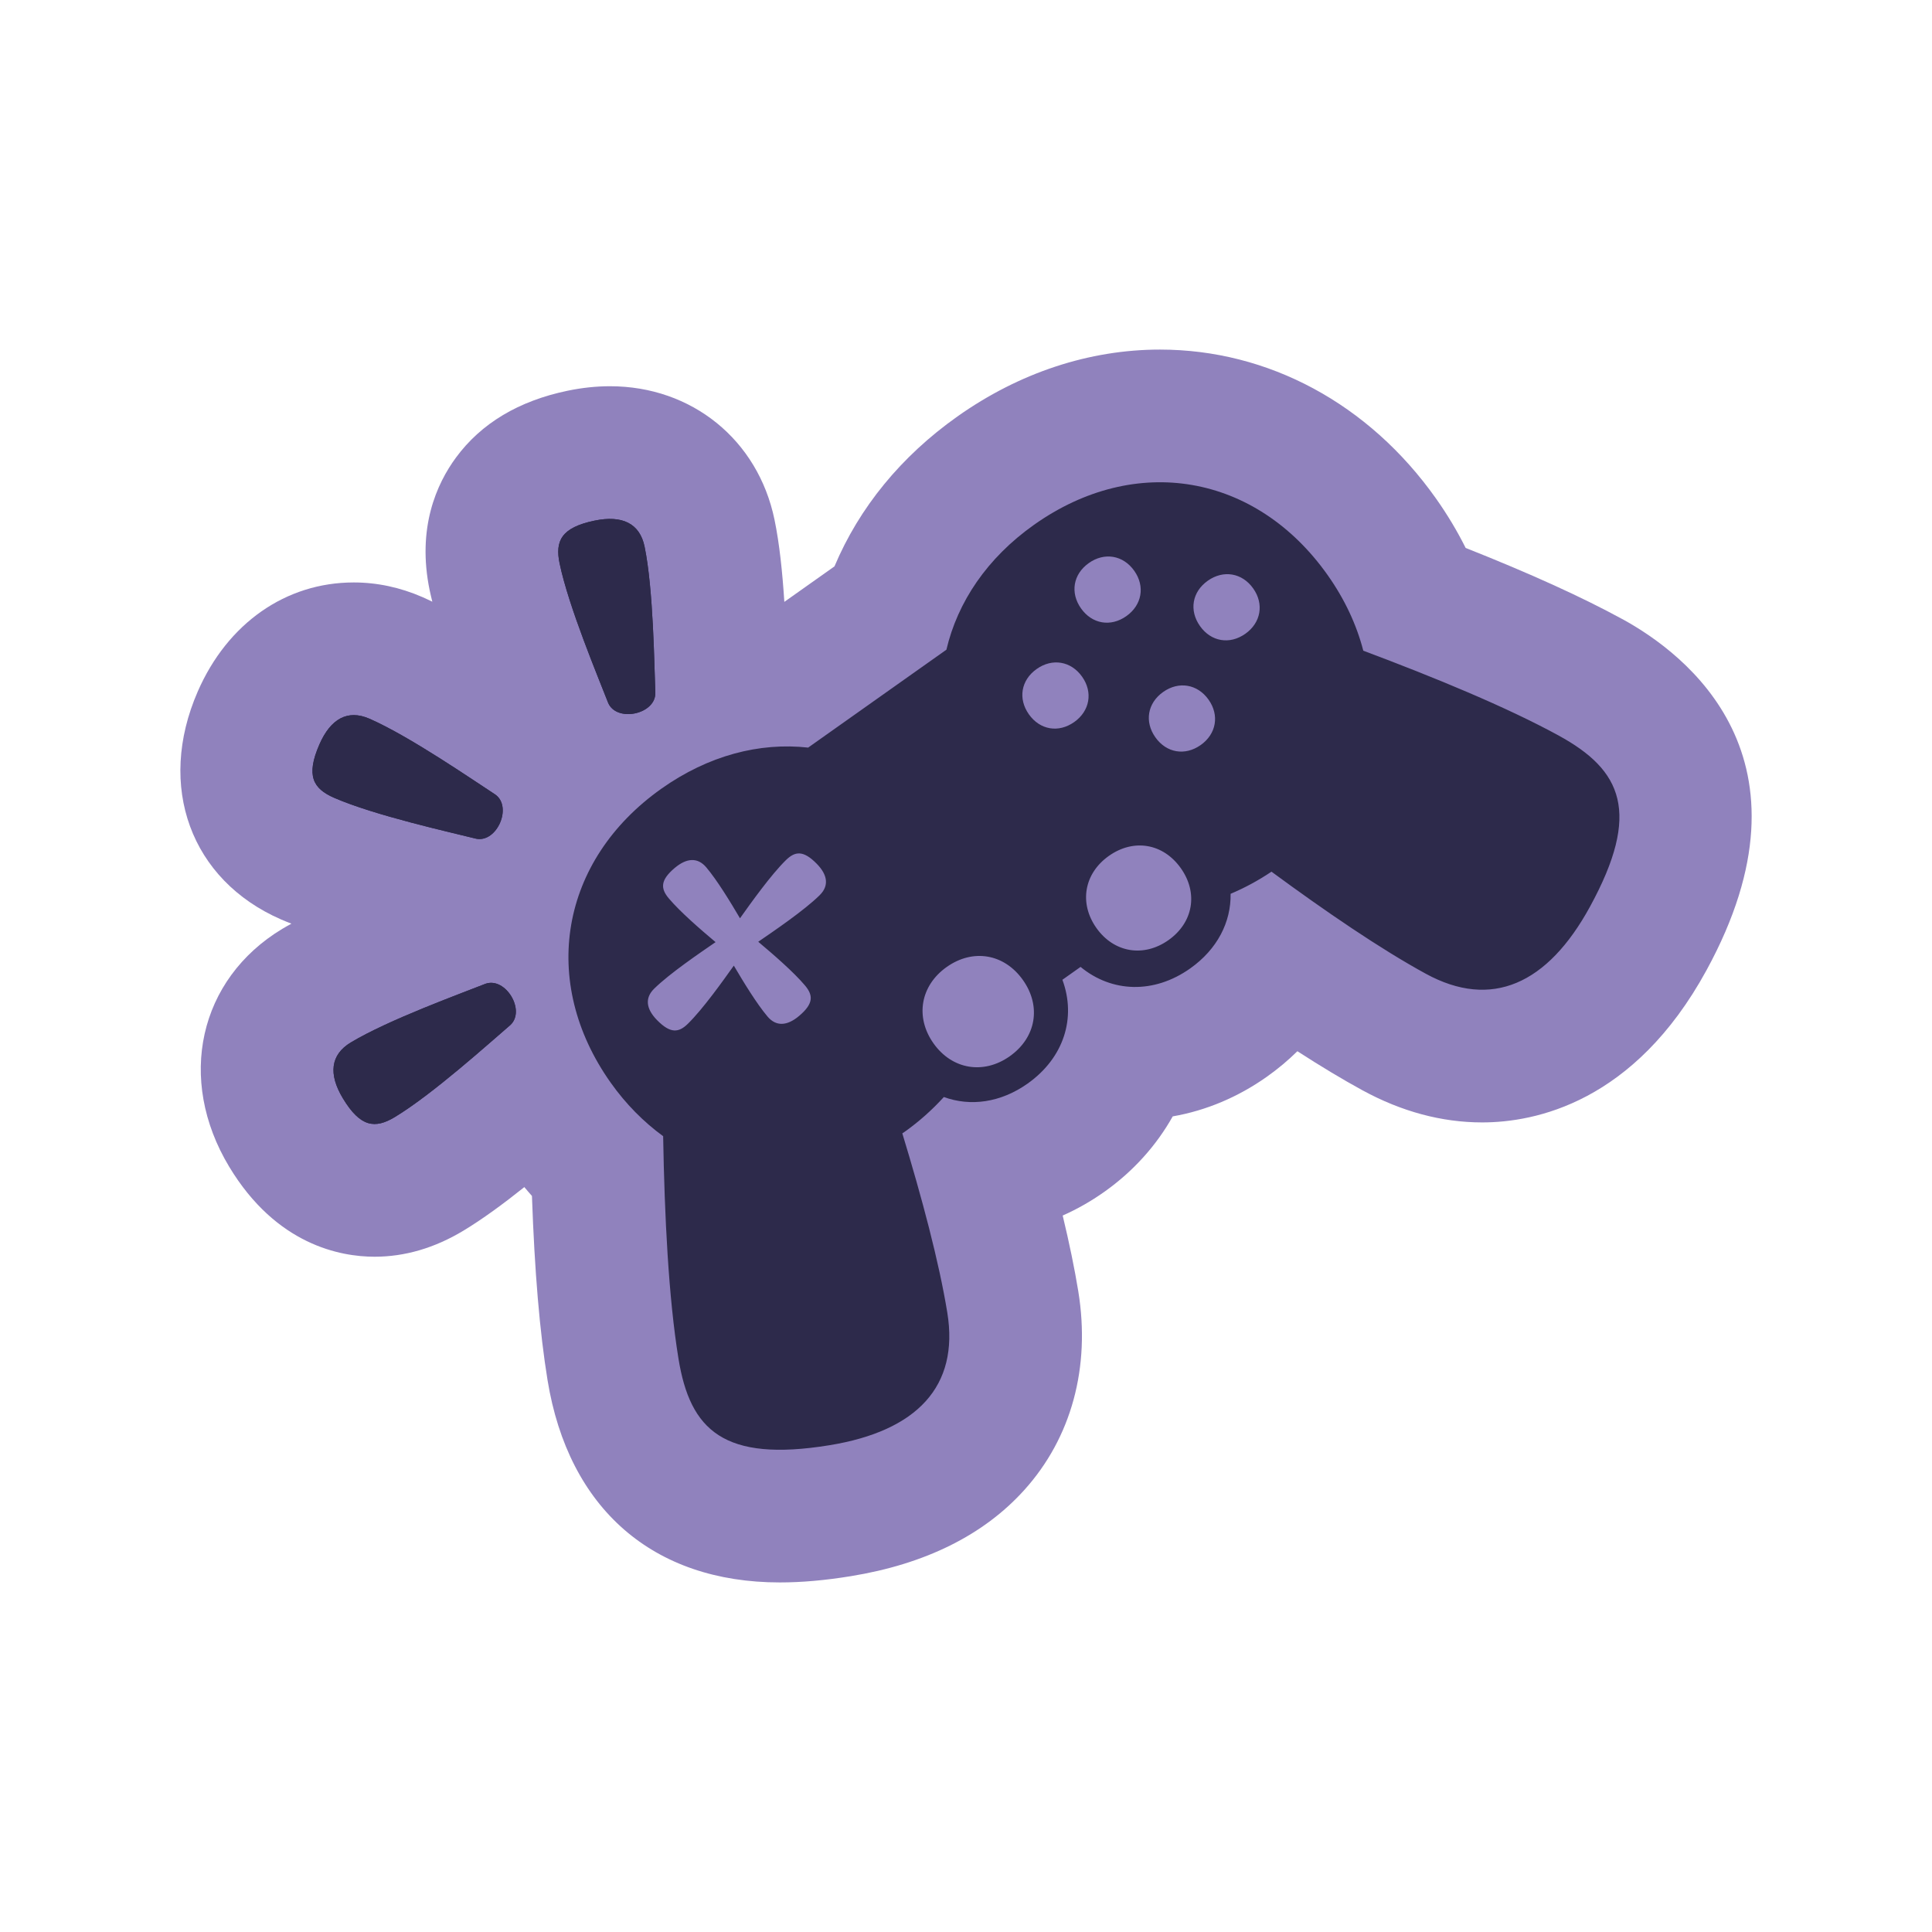
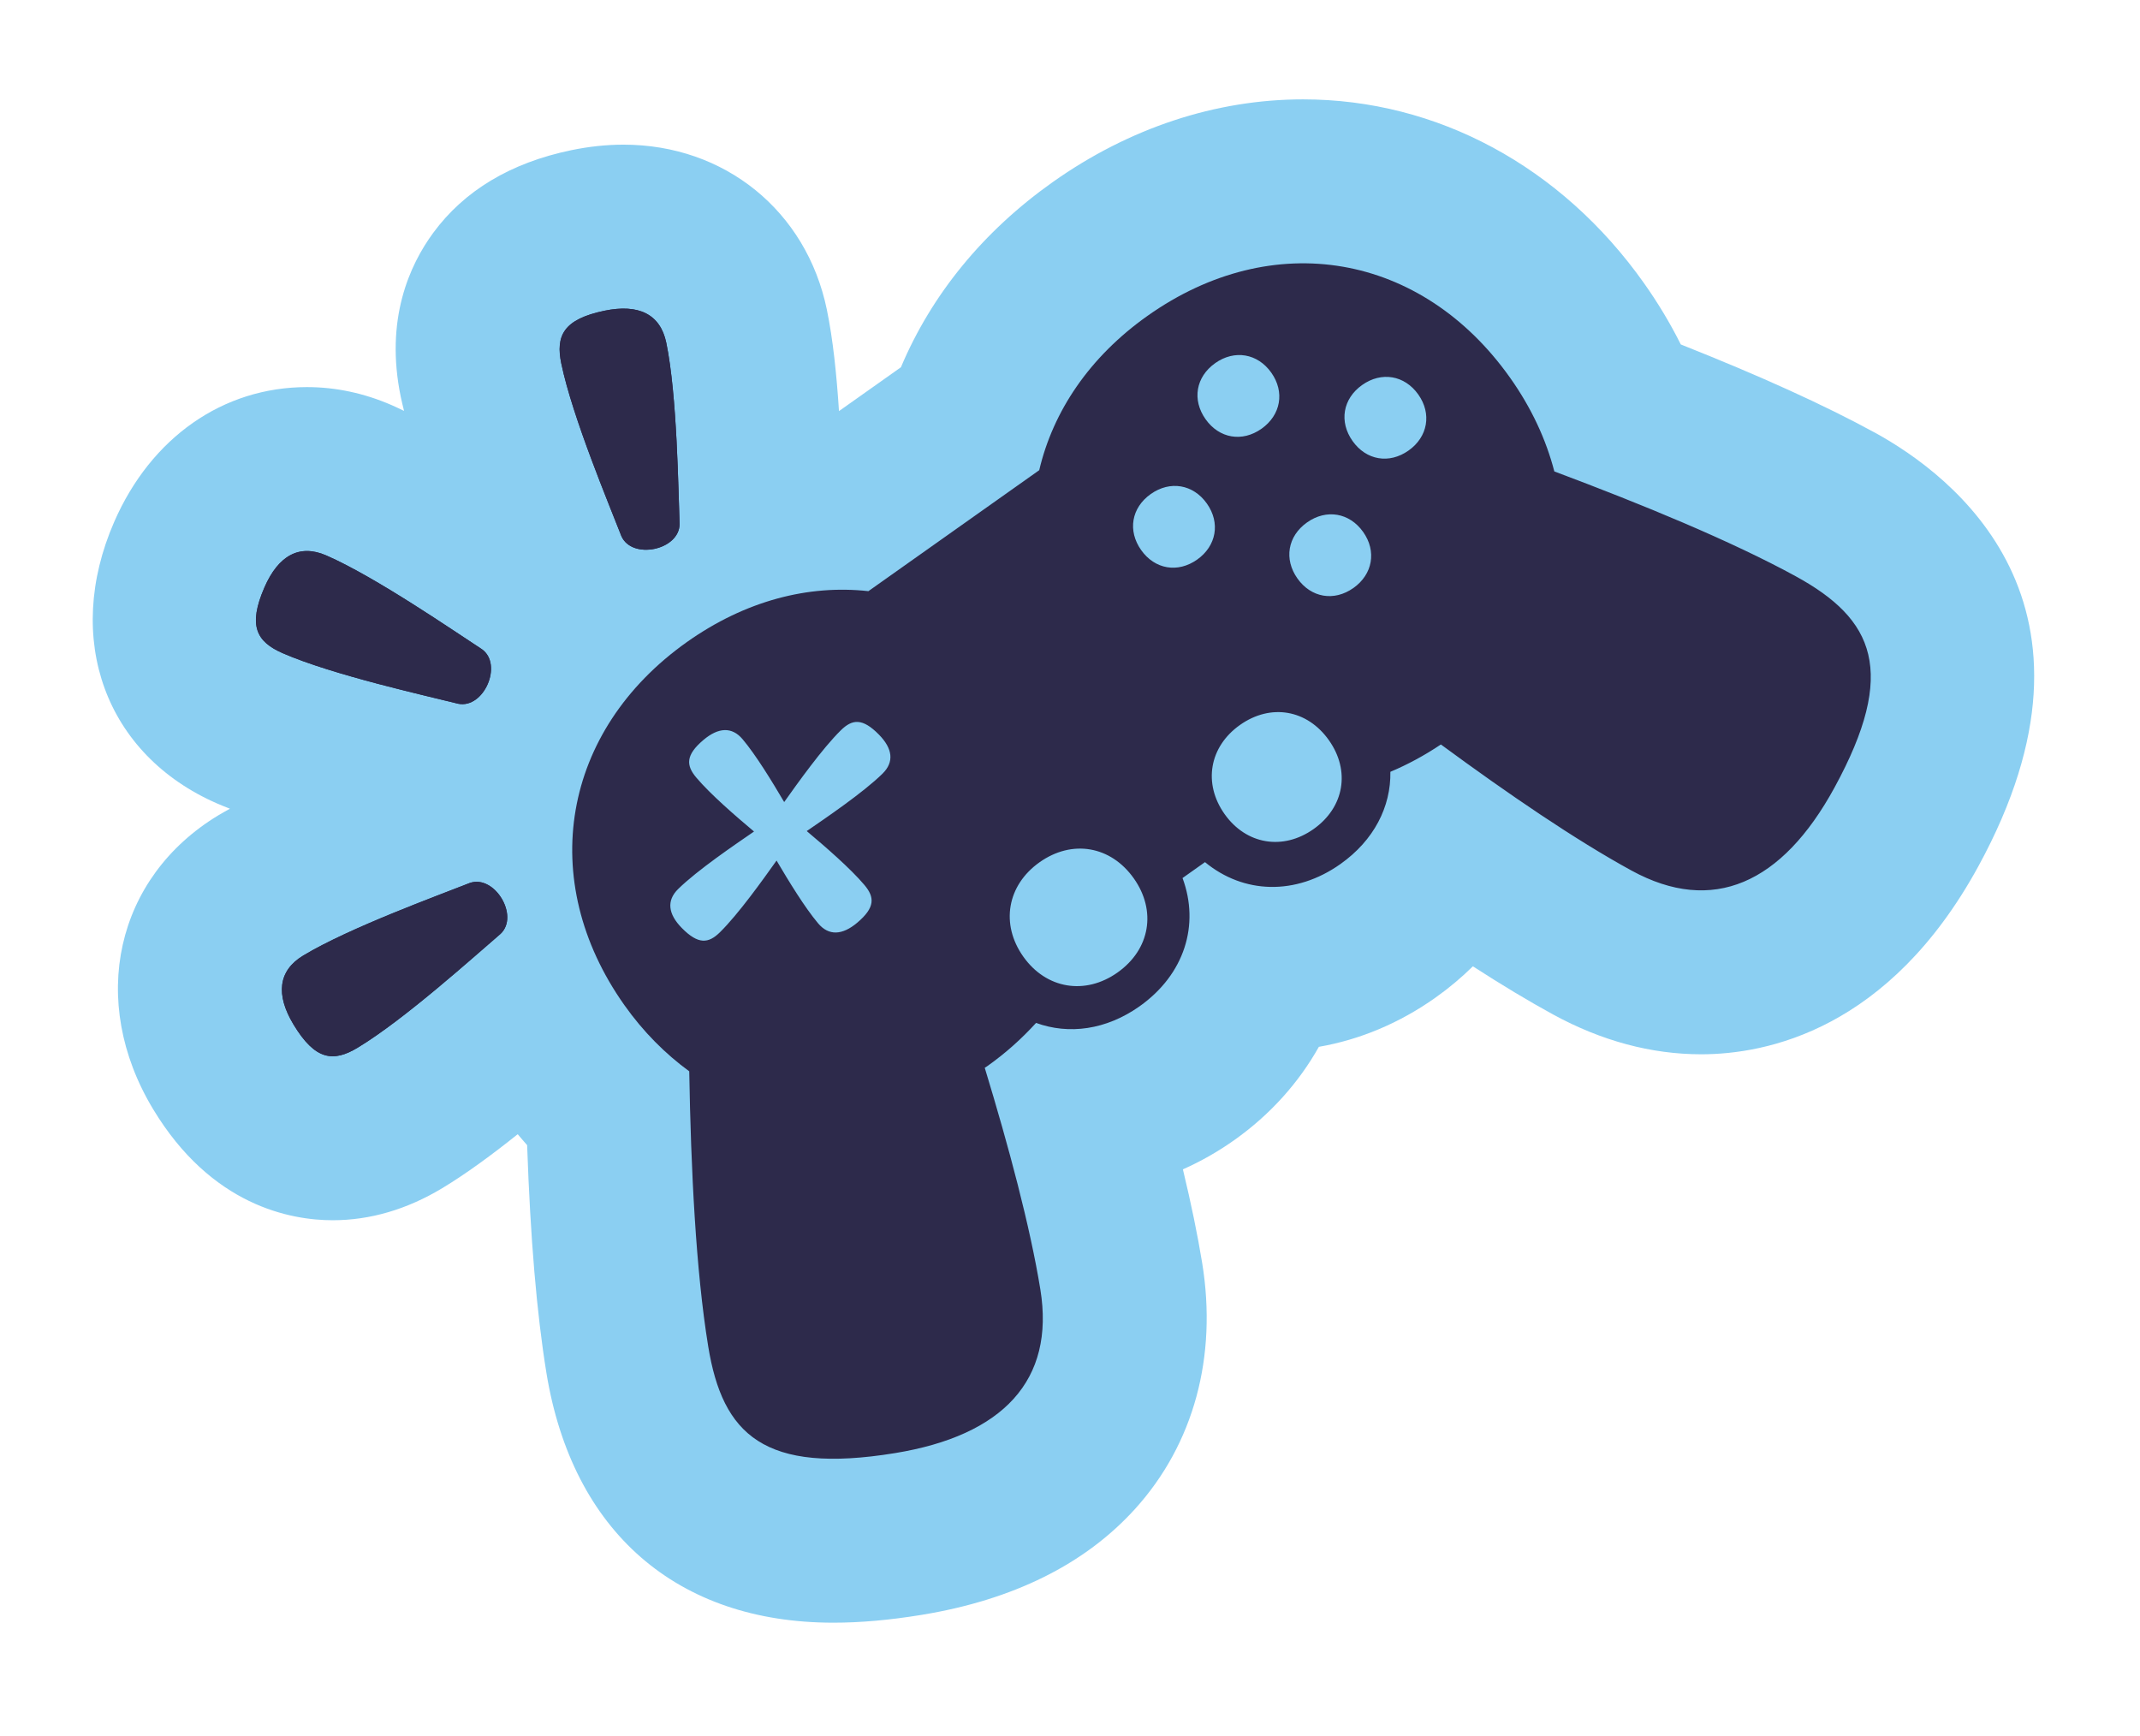
- <svg xmlns="http://www.w3.org/2000/svg" id="Layer_1" data-name="Layer 1" width="58.241mm" height="58.241mm" viewBox="0 0 165.092 165.092">
+ <svg xmlns="http://www.w3.org/2000/svg" id="Layer_1" data-name="Layer 1" viewBox="9 23 148 120">
  <defs>
    <style>
      .cls-1 {
-         fill: #9082bd;
+         fill: #8bcff2;
      }

      .cls-2 {
        fill: none;
      }

      .cls-3 {
        fill: #2d2a4b;
      }
    </style>
  </defs>
  <g>
    <path class="cls-1" d="M138.624,52.9c-3.446-1.882-7.853-3.885-13.382-6.079-.729-1.458-1.578-2.874-2.547-4.241-5.719-8.076-14.312-12.708-23.574-12.708-6.043,0-12.031,1.979-17.316,5.721-4.808,3.405-8.377,7.774-10.498,12.805l-4.284,3.033c-.163-2.516-.413-4.965-.841-7.028-1.413-6.818-7.063-11.399-14.059-11.399-1.173,0-2.391.129-3.618.384-4.186.868-7.397,2.793-9.547,5.72-1.635,2.225-3.35,5.998-2.24,11.344.065.313.146.64.225.964-.283-.134-.57-.273-.846-.394-1.904-.83-3.879-1.251-5.867-1.251-5.803,0-10.787,3.483-13.334,9.323-3.529,8.1-.601,16.108,7.125,19.476.281.123.584.24.881.358-.264.148-.534.296-.782.445-7.135,4.298-9.042,12.847-4.534,20.328,4.03,6.688,9.515,7.688,12.425,7.688,2.583,0,5.132-.747,7.576-2.219,1.656-.998,3.437-2.309,5.218-3.731.217.252.427.512.651.756.224,6.447.663,11.626,1.332,15.739,1.79,10.986,9.023,17.287,19.846,17.287,1.871,0,3.858-.175,6.076-.536,6.354-1.035,11.337-3.508,14.807-7.35,4.039-4.47,5.681-10.504,4.624-16.992-.316-1.938-.759-4.087-1.333-6.474,1.231-.545,2.421-1.221,3.554-2.023,2.492-1.764,4.462-3.977,5.849-6.45,2.842-.494,5.58-1.643,8.052-3.393.94-.666,1.809-1.394,2.6-2.175,2.014,1.301,3.855,2.406,5.547,3.331,3.344,1.826,6.791,2.753,10.244,2.753h.001c4.507,0,12.988-1.689,19.165-12.999,9.904-18.133-1.731-27.03-7.193-30.014Z" />
    <g>
      <g>
        <g>
          <path class="cls-3" d="M47.819,48.145c-.398-1.921.139-3.065,2.989-3.656,2.353-.488,3.86.232,4.271,2.215.758,3.654.83,10.23.921,12.536-.012,1.812-3.294,2.493-4.026.835-.834-2.153-3.383-8.214-4.154-11.93Z" />
          <path class="cls-3" d="M28.55,68.172c-1.798-.784-2.422-1.884-1.26-4.551.96-2.203,2.418-3.017,4.274-2.208,3.421,1.491,8.831,5.23,10.767,6.487,1.472,1.056.133,4.129-1.643,3.769-2.239-.562-8.66-1.981-12.139-3.497Z" />
          <path class="cls-3" d="M33.736,95.456c-1.68,1.012-2.938.884-4.44-1.609-1.24-2.059-1.059-3.719.675-4.764,3.197-1.926,9.377-4.171,11.524-5.021,1.713-.589,3.443,2.283,2.122,3.522-1.755,1.5-6.63,5.913-9.881,7.871Z" />
        </g>
        <g>
          <path class="cls-3" d="M47.819,48.145c-.398-1.921.139-3.065,2.989-3.656,2.353-.488,3.86.232,4.271,2.215.758,3.654.83,10.23.921,12.536-.012,1.812-3.294,2.493-4.026.835-.834-2.153-3.383-8.214-4.154-11.93Z" />
          <path class="cls-3" d="M28.55,68.172c-1.798-.784-2.422-1.884-1.26-4.551.96-2.203,2.418-3.017,4.274-2.208,3.421,1.491,8.831,5.23,10.767,6.487,1.472,1.056.133,4.129-1.643,3.769-2.239-.562-8.66-1.981-12.139-3.497Z" />
          <path class="cls-3" d="M33.736,95.456c-1.68,1.012-2.938.884-4.44-1.609-1.24-2.059-1.059-3.719.675-4.764,3.197-1.926,9.377-4.171,11.524-5.021,1.713-.589,3.443,2.283,2.122,3.522-1.755,1.5-6.63,5.913-9.881,7.871Z" />
        </g>
      </g>
      <path class="cls-3" d="M133.188,62.851c-4.458-2.435-10.589-4.962-16.692-7.248-.57-2.201-1.578-4.386-3.054-6.471-6.119-8.641-16.403-10.434-25.085-4.286-4.012,2.841-6.529,6.599-7.485,10.671l-11.814,8.366c-4.144-.46-8.517.662-12.548,3.516-8.641,6.12-10.446,16.473-4.327,25.115,1.313,1.854,2.833,3.369,4.484,4.575.116,6.793.458,13.785,1.312,19.023.993,6.097,3.864,8.856,12.908,7.383,7.469-1.217,11.087-5.032,10.062-11.325-.711-4.363-2.173-9.832-3.845-15.324.059-.041.119-.073.177-.115,1.284-.909,2.396-1.918,3.373-2.989,2.269.829,4.852.483,7.156-1.148,3.115-2.206,4.172-5.635,2.973-8.871l1.553-1.1c2.663,2.199,6.27,2.326,9.37.13,2.318-1.642,3.493-3.963,3.451-6.376,1.184-.498,2.352-1.126,3.493-1.891,4.63,3.404,9.308,6.603,13.192,8.724,5.595,3.056,10.396.911,14.023-5.731,4.392-8.042,2.743-11.666-2.678-14.627ZM70.042,76.497c-1.34,1.318-3.957,3.089-5.249,3.978,1.278,1.074,3.014,2.574,3.99,3.73.711.842.752,1.551-.497,2.606-1.032.871-1.969.919-2.702.05-.92-1.089-2.044-2.93-2.878-4.347-.954,1.34-2.637,3.702-3.918,4.961-.786.773-1.49.867-2.636-.299-.947-.963-1.065-1.894-.254-2.691,1.34-1.318,3.957-3.089,5.249-3.979-1.278-1.073-3.014-2.574-3.991-3.73-.711-.842-.752-1.551.497-2.606,1.032-.871,1.969-.919,2.702-.05.92,1.089,2.044,2.93,2.878,4.348.954-1.34,2.637-3.702,3.918-4.962.786-.773,1.49-.867,2.636.299.947.963,1.065,1.893.254,2.691ZM93.039,48.115c1.335-.946,2.937-.678,3.883.658.941,1.329.662,2.929-.673,3.875-1.342.95-2.931.673-3.872-.656-.946-1.335-.679-2.926.662-3.876ZM86.291,90.254c-2.245,1.59-4.939,1.139-6.521-1.096-1.59-2.245-1.121-4.936,1.124-6.526,2.256-1.597,4.928-1.132,6.518,1.114,1.582,2.235,1.135,4.91-1.121,6.507ZM91.794,61.699c-1.342.95-2.931.673-3.872-.656-.946-1.335-.679-2.926.662-3.876,1.335-.946,2.937-.678,3.883.658.941,1.329.662,2.929-.673,3.875ZM99.848,80.334c-2.12,1.501-4.663,1.075-6.157-1.034-1.501-2.12-1.058-4.66,1.061-6.161,2.13-1.508,4.653-1.068,6.153,1.052,1.494,2.11,1.071,4.636-1.058,6.144ZM102.602,63.663c-1.342.95-2.931.673-3.872-.656-.946-1.335-.679-2.926.662-3.876,1.335-.946,2.937-.677,3.883.658.941,1.329.662,2.929-.673,3.875ZM106.415,54.157c-1.342.95-2.931.673-3.872-.656-.946-1.335-.679-2.926.662-3.876,1.335-.946,2.937-.677,3.883.658.941,1.329.662,2.929-.673,3.875Z" />
    </g>
  </g>
  <rect class="cls-2" x="0" y="0" width="165.092" height="165.092" />
</svg>
